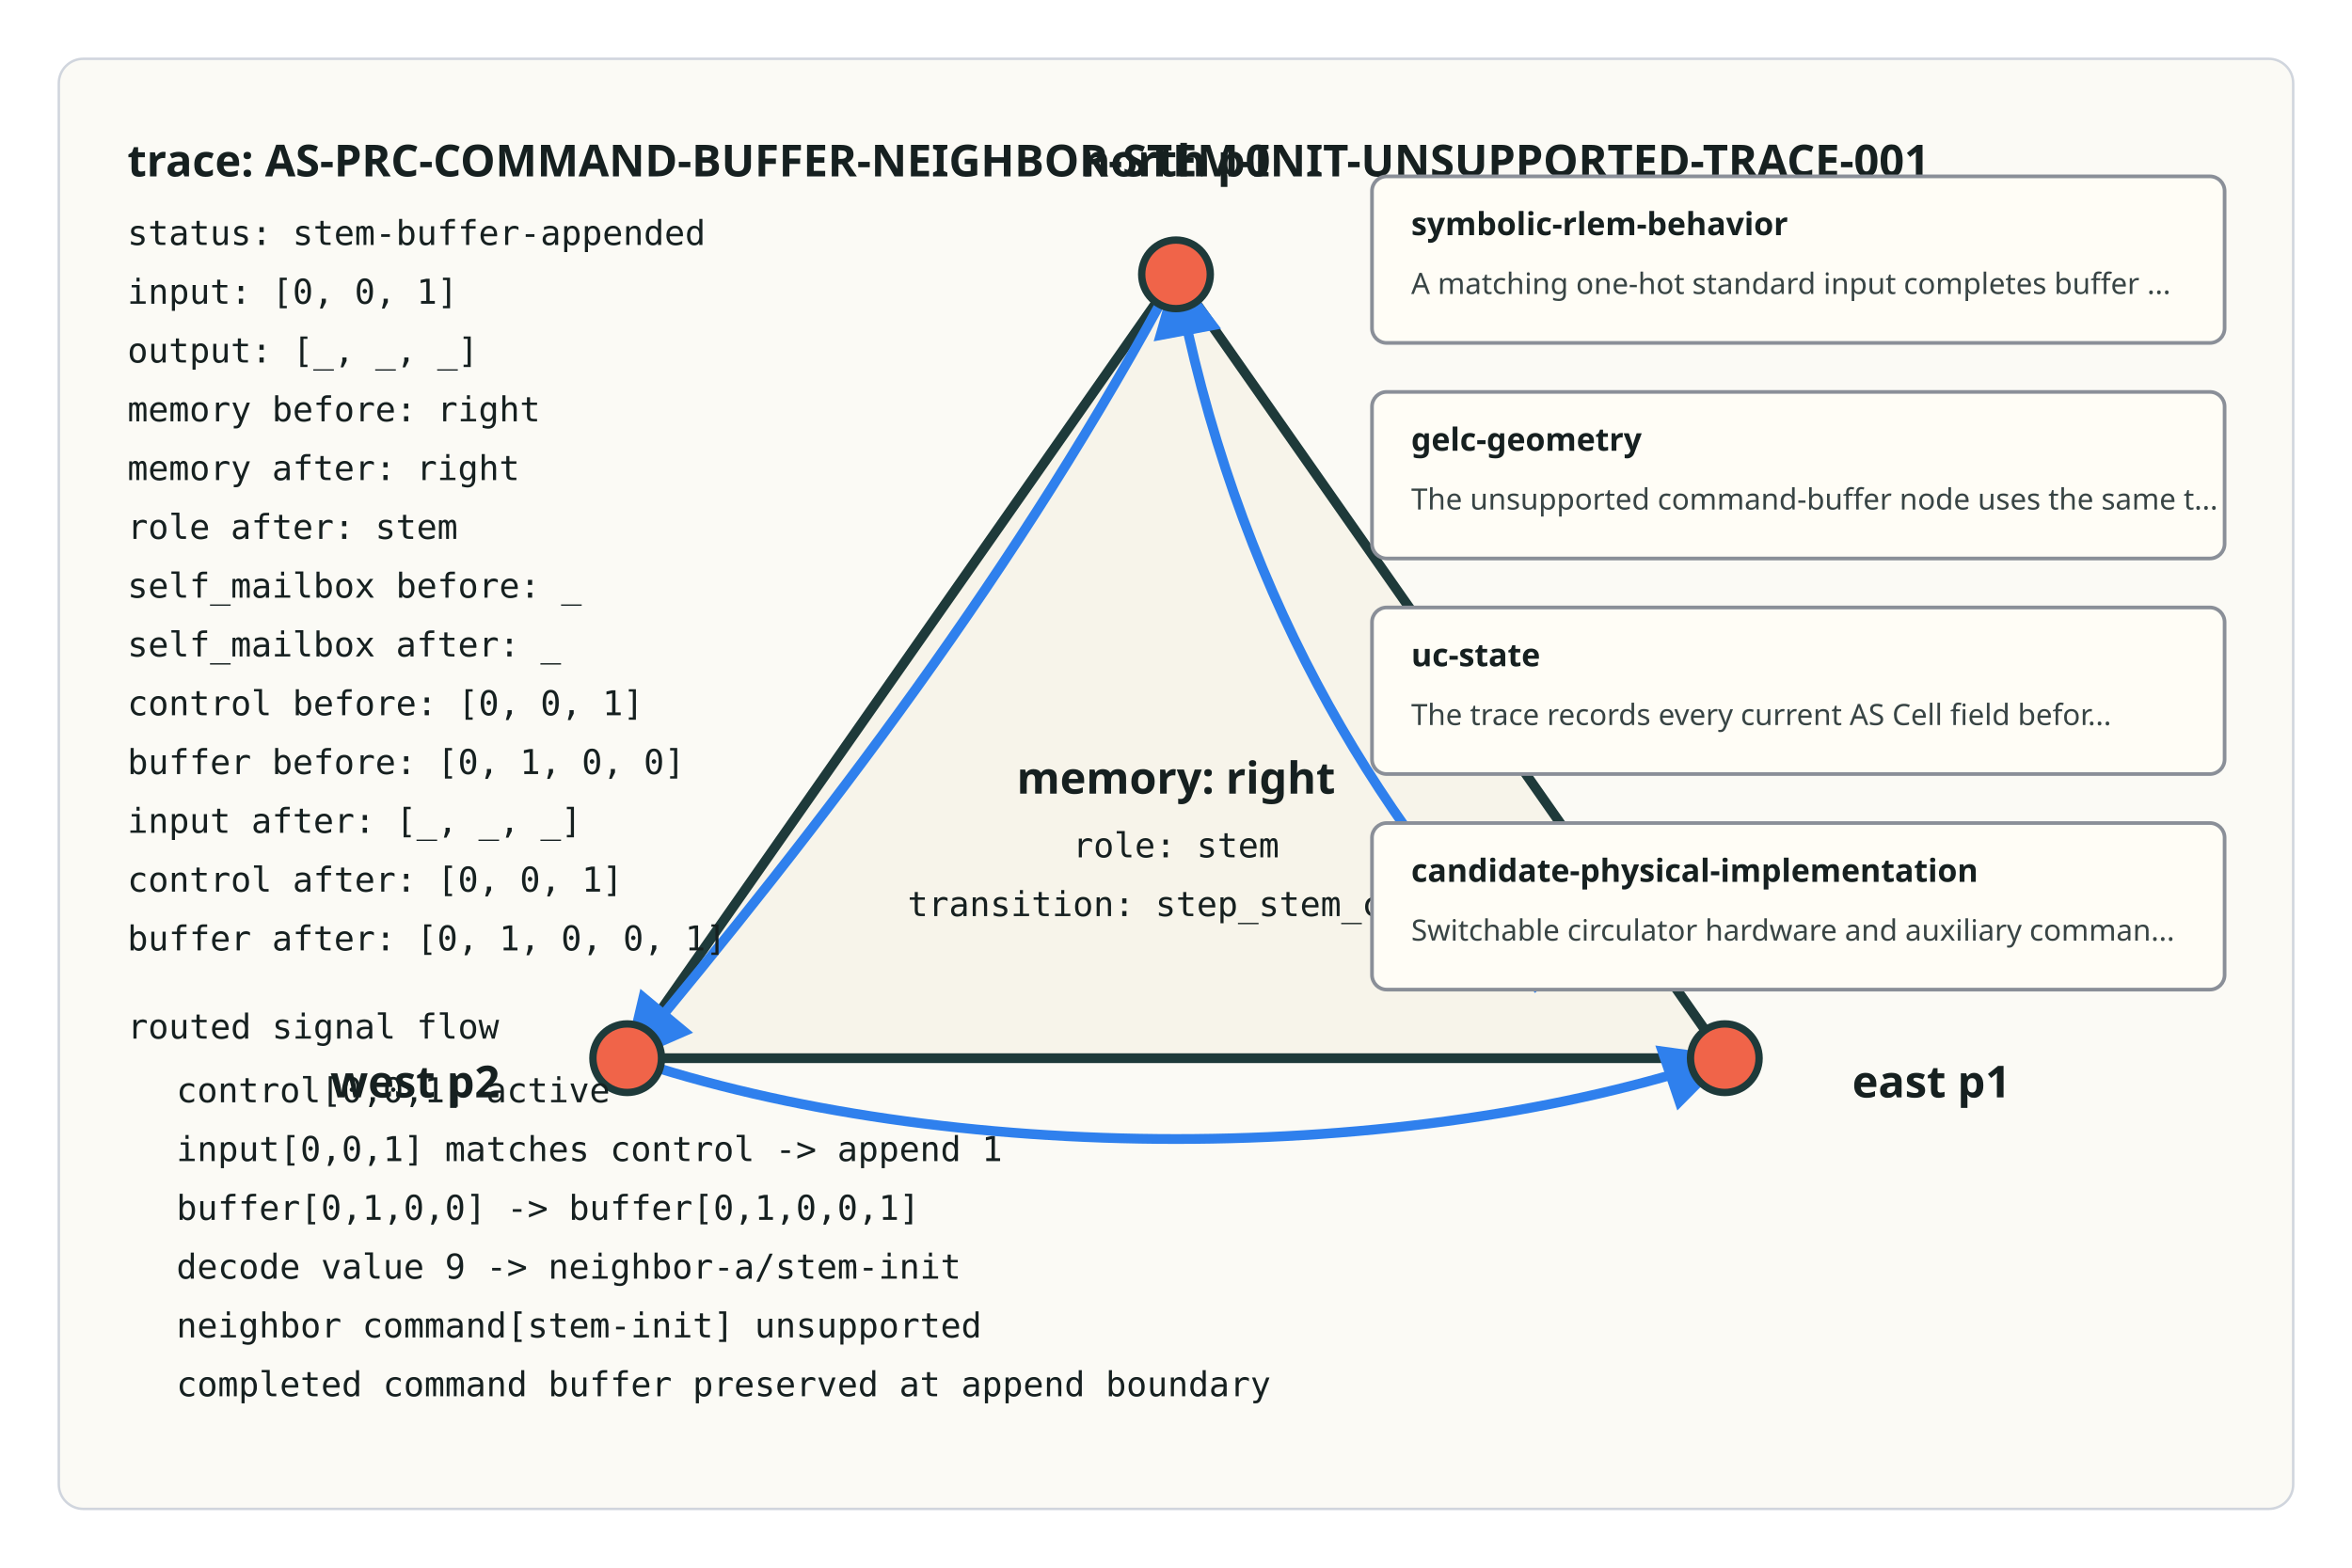
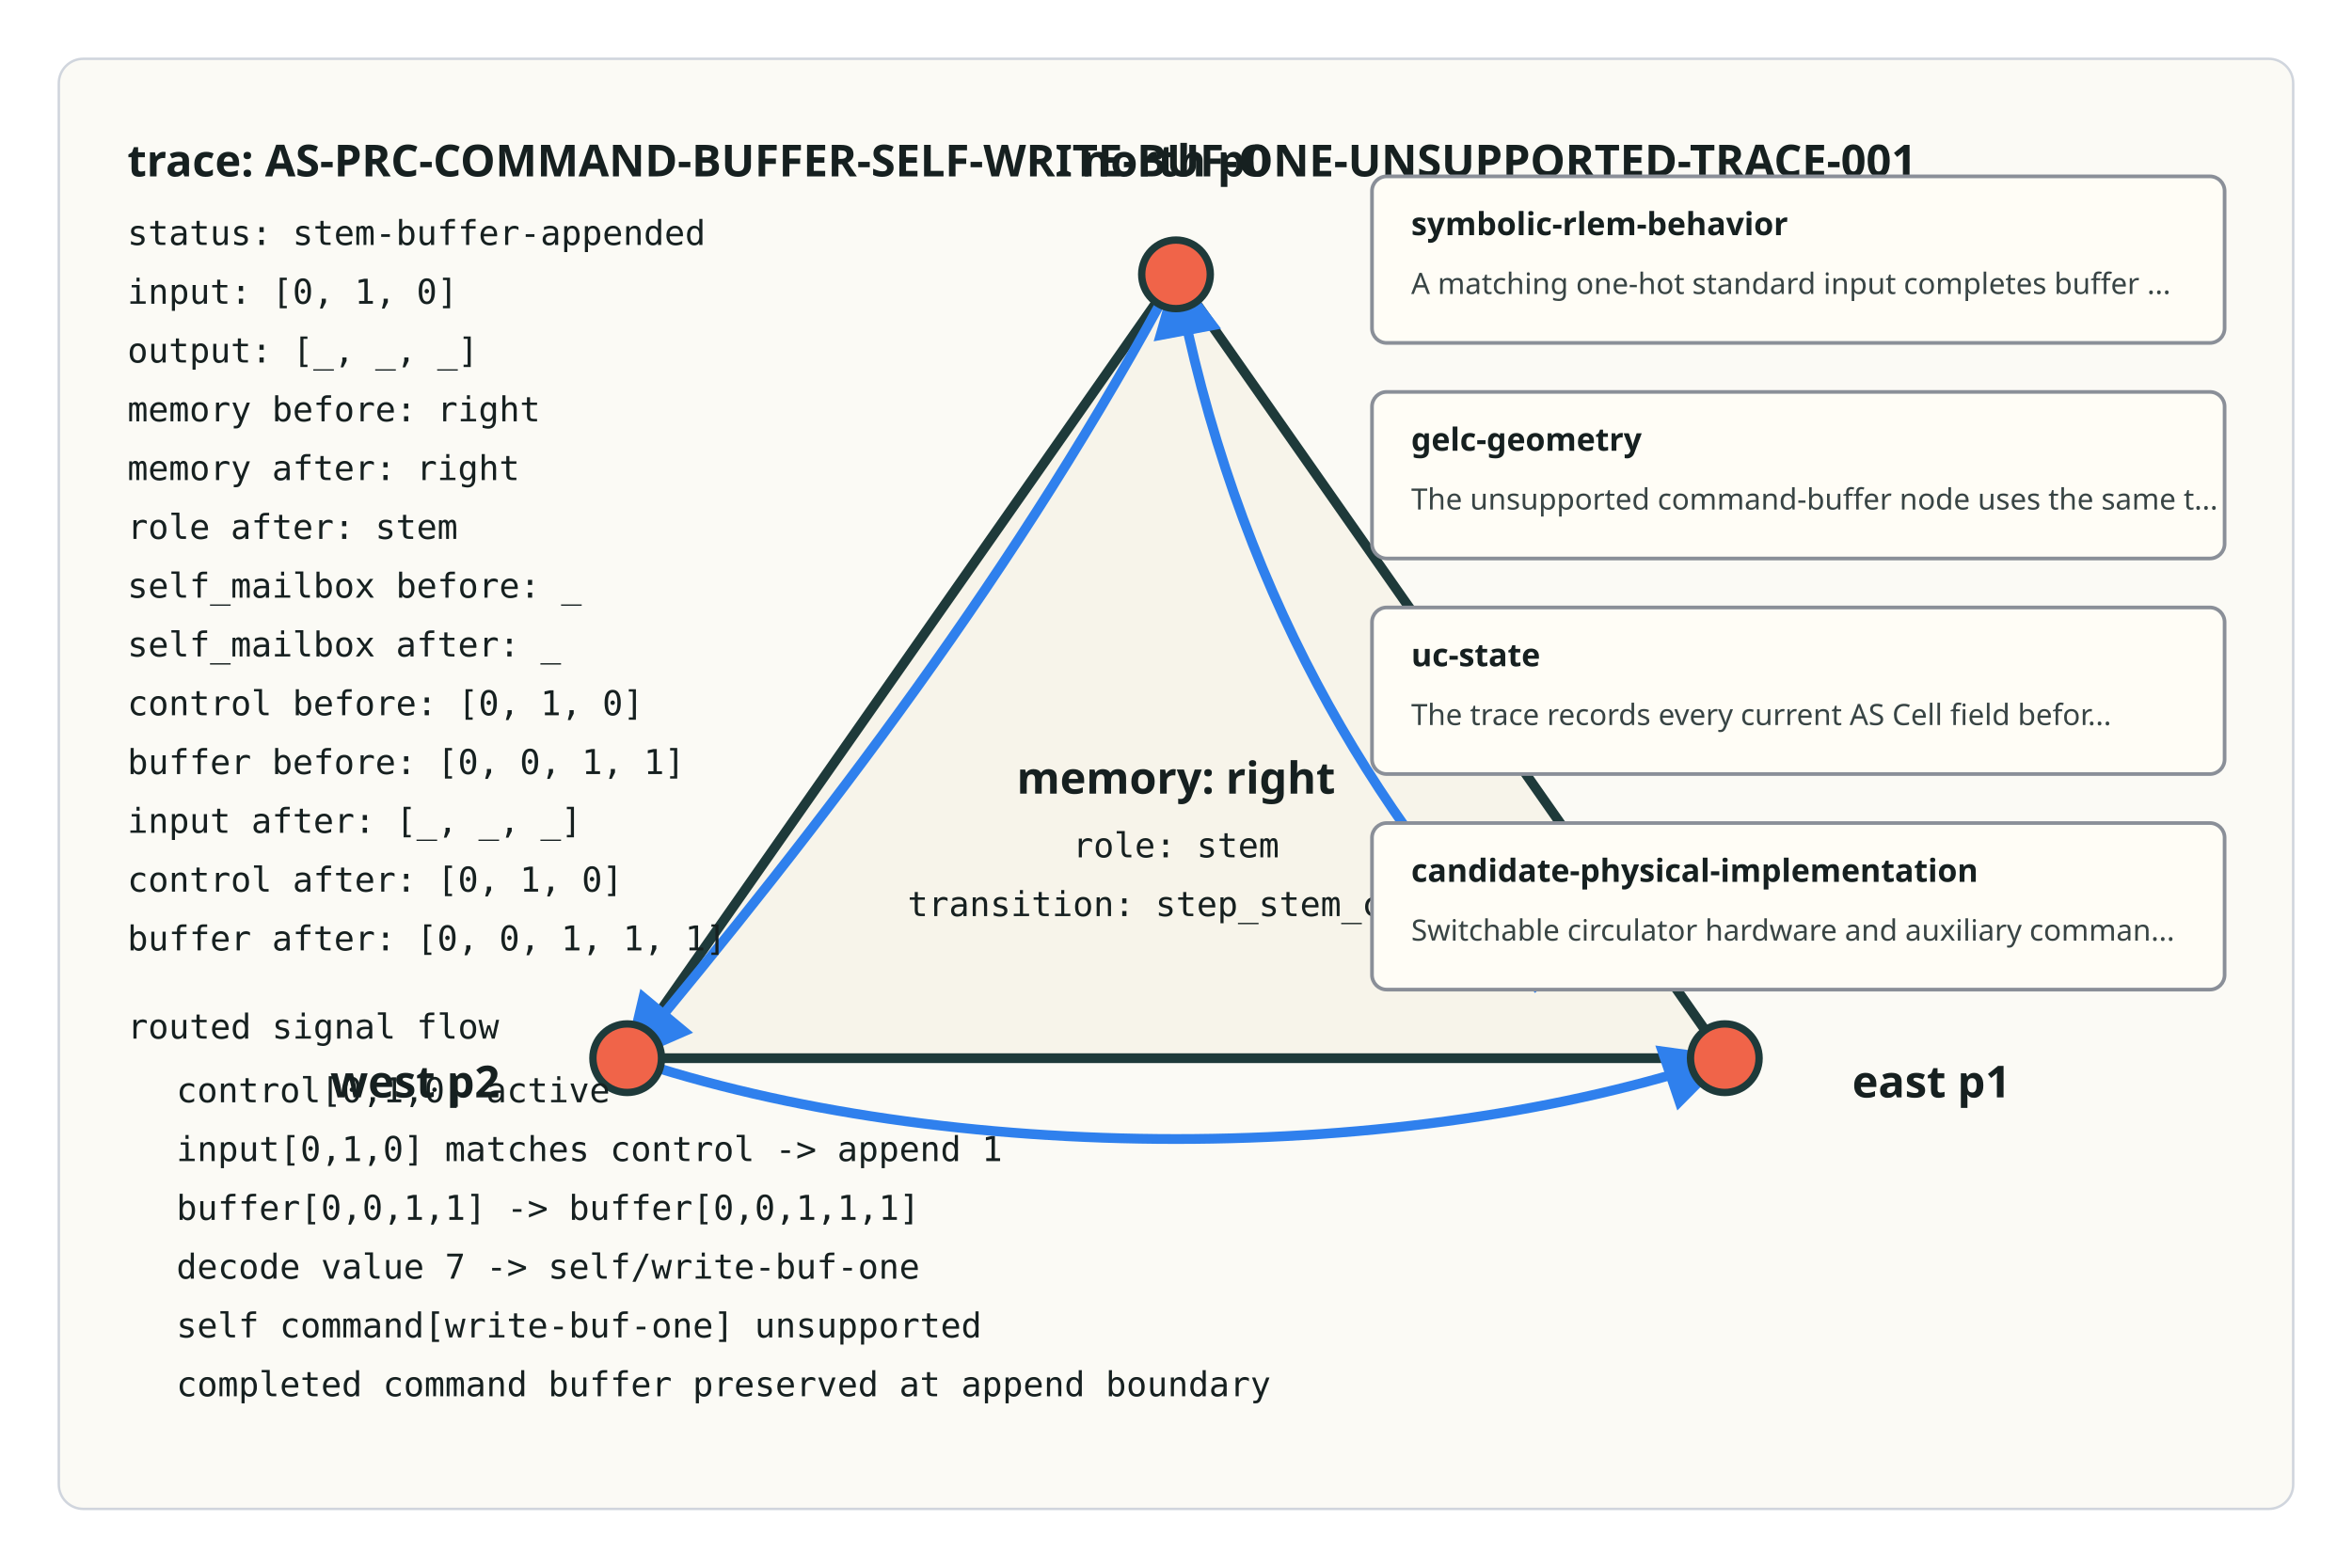
- <svg xmlns="http://www.w3.org/2000/svg" width="960" height="640" viewBox="0 0 960 640" role="img" aria-labelledby="title desc" data-artifact-id="command-buffer-unsupported-schematic-and-uc-transition-trace" data-trace-id="AS-PRC-COMMAND-BUFFER-NEIGHBOR-STEM-INIT-UNSUPPORTED-TRACE-001">
+ <svg xmlns="http://www.w3.org/2000/svg" width="960" height="640" viewBox="0 0 960 640" role="img" aria-labelledby="title desc" data-artifact-id="command-buffer-unsupported-schematic-and-uc-transition-trace" data-trace-id="AS-PRC-COMMAND-BUFFER-SELF-WRITE-BUF-ONE-UNSUPPORTED-TRACE-001">
  <style>
    .node { fill: #f7f4ea; stroke: #1e3a3a; stroke-width: 4; }
    .port-dot { fill: #f06449; stroke: #1e3a3a; stroke-width: 3; }
    .route { fill: none; stroke: #2f80ed; stroke-width: 4; marker-end: url(#arrow); }
    .label { fill: #162020; font: 700 18px sans-serif; }
    .small { fill: #162020; font: 14px monospace; }
    .layer { fill: #fffdf6; stroke: #8a8f98; stroke-width: 1.5; }
    .layer-title { fill: #162020; font: 700 13px sans-serif; }
    .layer-body { fill: #384444; font: 12px sans-serif; }
  </style>
  <defs>
    <marker id="arrow" viewBox="0 0 10 10" refX="9" refY="5" markerWidth="7" markerHeight="7" orient="auto-start-reverse">
      <path d="M 0 0 L 10 5 L 0 10 z" fill="#2f80ed" />
    </marker>
  </defs>
  <rect x="24" y="24" width="912" height="592" rx="10" fill="#fbfaf5" stroke="#d0d5dd" />
  <g class="schematic-node" data-node-id="AS-PRC-COMMAND-BUFFER-UNSUPPORTED-TRIANGULAR-RLEM-001">
    <polygon class="node" points="480,112 704,432 256,432" />
    <path class="route" d="M 628 404 C 560 332 504 240 480 112" />
    <path class="route" d="M 480 112 C 416 232 336 336 256 432" />
    <path class="route" d="M 256 432 C 386 476 574 476 704 432" />
    <text class="label" x="480" y="324" text-anchor="middle">memory: right</text>
    <text class="small" x="480" y="350" text-anchor="middle">role: stem</text>
    <text class="small" x="480" y="374" text-anchor="middle">transition: step_stem_cell</text>
    <g class="port" data-port-id="p0" data-orientation="north" data-signal-index="0">
      <circle class="port-dot" cx="480" cy="112" r="14" />
      <text class="label" x="480" y="72" text-anchor="middle">north p0</text>
    </g>
    <g class="port" data-port-id="p1" data-orientation="east" data-signal-index="1">
      <circle class="port-dot" cx="704" cy="432" r="14" />
      <text class="label" x="756" y="448" text-anchor="start">east p1</text>
    </g>
    <g class="port" data-port-id="p2" data-orientation="west" data-signal-index="2">
      <circle class="port-dot" cx="256" cy="432" r="14" />
      <text class="label" x="204" y="448" text-anchor="end">west p2</text>
    </g>
  </g>
-   <g class="trace-summary" data-trace-id="AS-PRC-COMMAND-BUFFER-NEIGHBOR-STEM-INIT-UNSUPPORTED-TRACE-001">
-     <text class="label" x="52" y="72">trace: AS-PRC-COMMAND-BUFFER-NEIGHBOR-STEM-INIT-UNSUPPORTED-TRACE-001</text>
+   <g class="trace-summary" data-trace-id="AS-PRC-COMMAND-BUFFER-SELF-WRITE-BUF-ONE-UNSUPPORTED-TRACE-001">
+     <text class="label" x="52" y="72">trace: AS-PRC-COMMAND-BUFFER-SELF-WRITE-BUF-ONE-UNSUPPORTED-TRACE-001</text>
    <text class="small" x="52" y="100">status: stem-buffer-appended</text>
-     <text class="small" x="52" y="124">input: [0, 0, 1]</text>
+     <text class="small" x="52" y="124">input: [0, 1, 0]</text>
    <text class="small" x="52" y="148">output: [_, _, _]</text>
    <text class="small" x="52" y="172">memory before: right</text>
    <text class="small" x="52" y="196">memory after: right</text>
    <text class="small" x="52" y="220">role after: stem</text>
    <text class="small" x="52" y="244">self_mailbox before: _</text>
    <text class="small" x="52" y="268">self_mailbox after: _</text>
-     <text class="small" x="52" y="292">control before: [0, 0, 1]</text>
-     <text class="small" x="52" y="316">buffer before: [0, 1, 0, 0]</text>
+     <text class="small" x="52" y="292">control before: [0, 1, 0]</text>
+     <text class="small" x="52" y="316">buffer before: [0, 0, 1, 1]</text>
    <text class="small" x="52" y="340">input after: [_, _, _]</text>
-     <text class="small" x="52" y="364">control after: [0, 0, 1]</text>
-     <text class="small" x="52" y="388">buffer after: [0, 1, 0, 0, 1]</text>
+     <text class="small" x="52" y="364">control after: [0, 1, 0]</text>
+     <text class="small" x="52" y="388">buffer after: [0, 0, 1, 1, 1]</text>
    <text class="small" x="52" y="424">routed signal flow</text>
-     <text class="small" x="72" y="450">control[0,0,1] active</text>
-     <text class="small" x="72" y="474">input[0,0,1] matches control -&gt; append 1</text>
-     <text class="small" x="72" y="498">buffer[0,1,0,0] -&gt; buffer[0,1,0,0,1]</text>
-     <text class="small" x="72" y="522">decode value 9 -&gt; neighbor-a/stem-init</text>
-     <text class="small" x="72" y="546">neighbor command[stem-init] unsupported</text>
+     <text class="small" x="72" y="450">control[0,1,0] active</text>
+     <text class="small" x="72" y="474">input[0,1,0] matches control -&gt; append 1</text>
+     <text class="small" x="72" y="498">buffer[0,0,1,1] -&gt; buffer[0,0,1,1,1]</text>
+     <text class="small" x="72" y="522">decode value 7 -&gt; self/write-buf-one</text>
+     <text class="small" x="72" y="546">self command[write-buf-one] unsupported</text>
    <text class="small" x="72" y="570">completed command buffer preserved at append boundary</text>
  </g>
  <g class="interpretive-layers">
    <g class="interpretive-layer" data-layer-id="symbolic-rlem-behavior">
      <rect class="layer" x="560" y="72" width="348" height="68" rx="6" />
      <text class="layer-title" x="576" y="96">symbolic-rlem-behavior</text>
      <text class="layer-body" x="576" y="120">A matching one-hot standard input completes buffer ...</text>
    </g>
    <g class="interpretive-layer" data-layer-id="gelc-geometry">
      <rect class="layer" x="560" y="160" width="348" height="68" rx="6" />
      <text class="layer-title" x="576" y="184">gelc-geometry</text>
      <text class="layer-body" x="576" y="208">The unsupported command-buffer node uses the same t...</text>
    </g>
    <g class="interpretive-layer" data-layer-id="uc-state">
      <rect class="layer" x="560" y="248" width="348" height="68" rx="6" />
      <text class="layer-title" x="576" y="272">uc-state</text>
      <text class="layer-body" x="576" y="296">The trace records every current AS Cell field befor...</text>
    </g>
    <g class="interpretive-layer" data-layer-id="candidate-physical-implementation">
      <rect class="layer" x="560" y="336" width="348" height="68" rx="6" />
      <text class="layer-title" x="576" y="360">candidate-physical-implementation</text>
      <text class="layer-body" x="576" y="384">Switchable circulator hardware and auxiliary comman...</text>
    </g>
  </g>
</svg>
